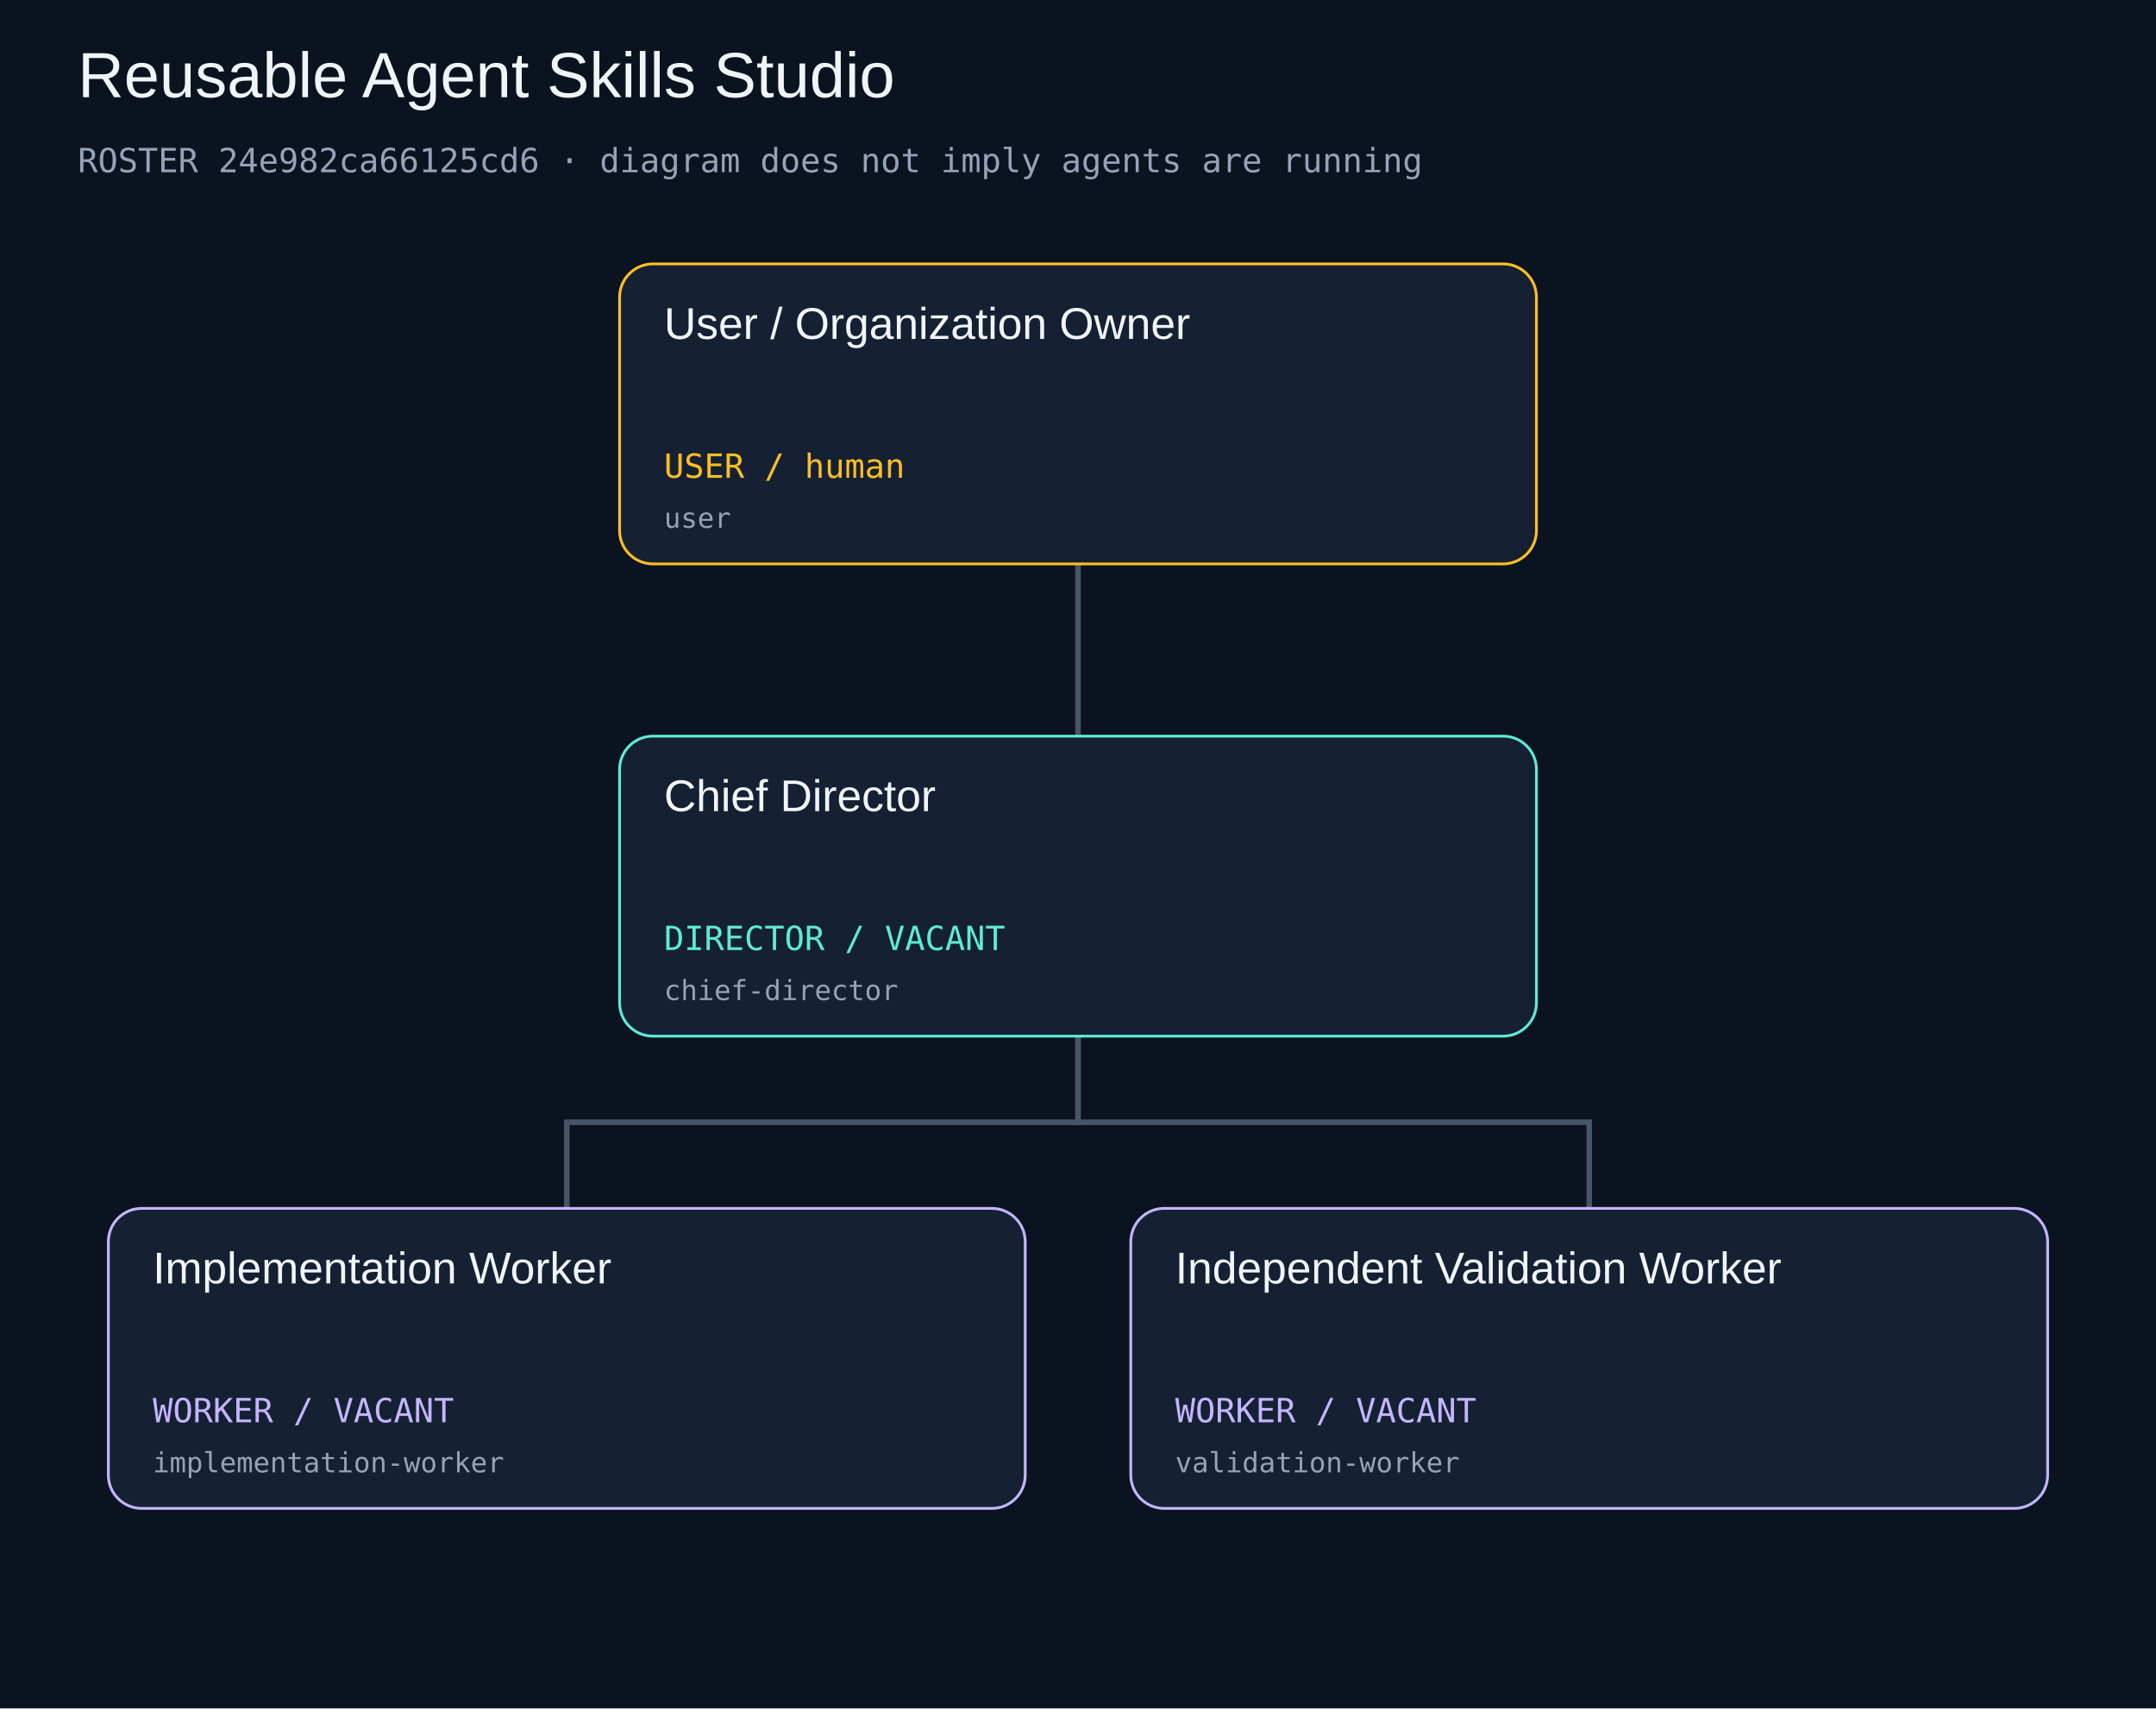
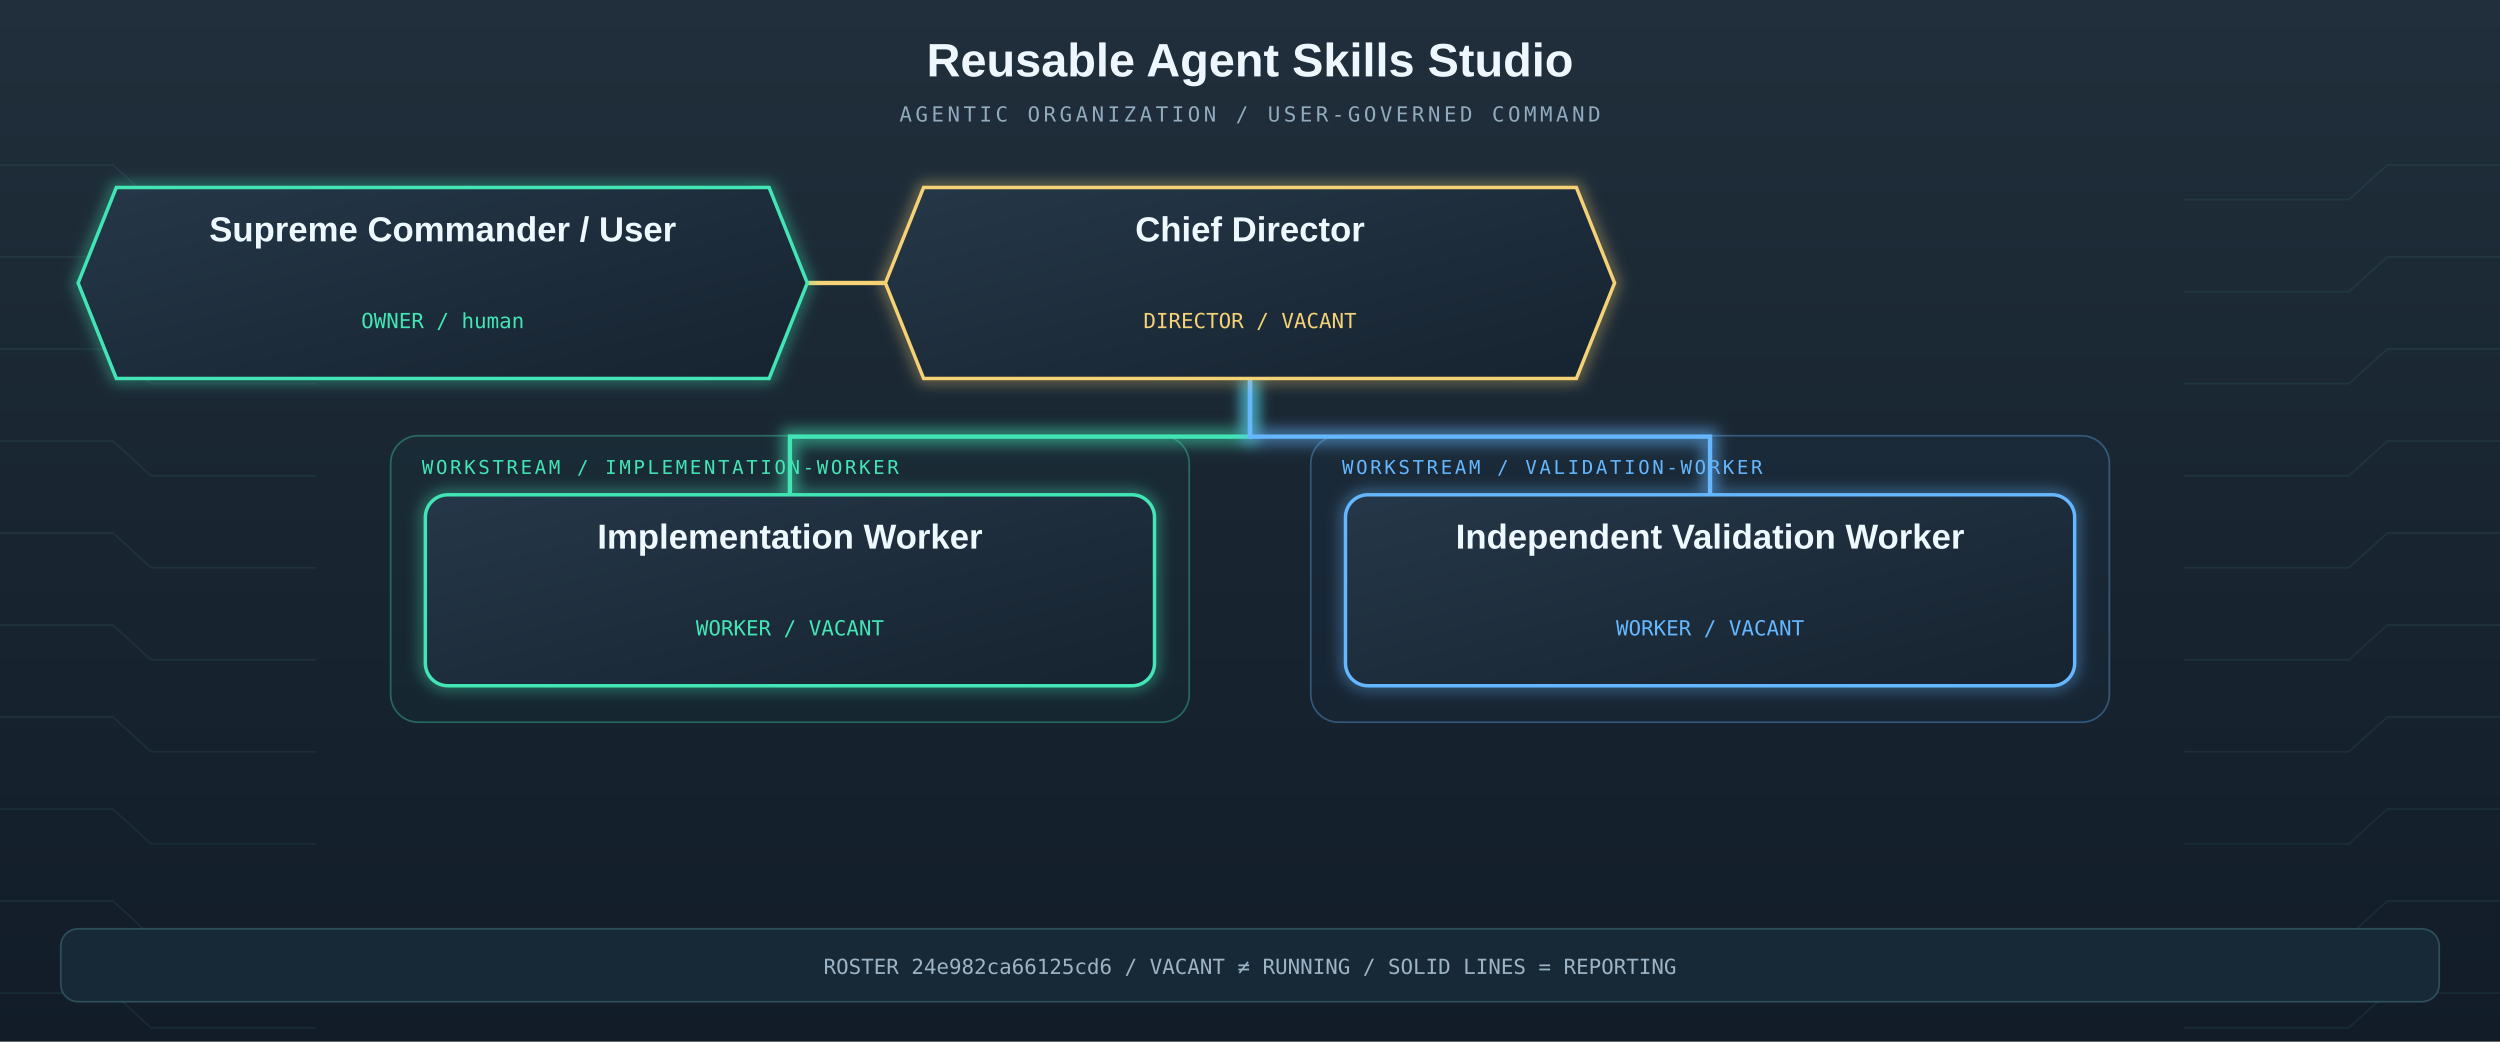
- <svg xmlns="http://www.w3.org/2000/svg" width="776" height="615" viewBox="0 0 776 615" role="img" aria-labelledby="title">
-   <rect width="776" height="615" fill="#0b1220" />
-   <text x="28" y="35" fill="#f1f5f9" font-family="Arial,sans-serif" font-size="23">Reusable Agent Skills Studio</text>
-   <text x="28" y="62" fill="#94a3b8" font-family="monospace" font-size="12">ROSTER 24e982ca66125cd6 · diagram does not imply agents are running</text>
-   <path d="M388.0 203 V234.0 H388.0 V265" fill="none" stroke="#475569" stroke-width="2" />
-   <path d="M388.0 373 V404.0 H204.0 V435" fill="none" stroke="#475569" stroke-width="2" />
-   <path d="M388.0 373 V404.0 H572.0 V435" fill="none" stroke="#475569" stroke-width="2" />
-   <rect x="223.0" y="95" width="330" height="108" rx="12" fill="#152033" stroke="#fbbf24" />
-   <text x="239.0" y="122" fill="#f1f5f9" font-family="Arial,sans-serif" font-size="16">User / Organization Owner</text>
-   <text x="239.0" y="172" fill="#fbbf24" font-family="monospace" font-size="12">USER / human</text>
-   <text x="239.0" y="190" fill="#94a3b8" font-family="monospace" font-size="10">user</text>
-   <rect x="223.0" y="265" width="330" height="108" rx="12" fill="#152033" stroke="#5eead4" />
-   <text x="239.0" y="292" fill="#f1f5f9" font-family="Arial,sans-serif" font-size="16">Chief Director</text>
-   <text x="239.0" y="342" fill="#5eead4" font-family="monospace" font-size="12">DIRECTOR / VACANT</text>
-   <text x="239.0" y="360" fill="#94a3b8" font-family="monospace" font-size="10">chief-director</text>
-   <rect x="39.0" y="435" width="330" height="108" rx="12" fill="#152033" stroke="#c4b5fd" />
-   <text x="55.0" y="462" fill="#f1f5f9" font-family="Arial,sans-serif" font-size="16">Implementation Worker</text>
-   <text x="55.0" y="512" fill="#c4b5fd" font-family="monospace" font-size="12">WORKER / VACANT</text>
-   <text x="55.0" y="530" fill="#94a3b8" font-family="monospace" font-size="10">implementation-worker</text>
-   <rect x="407.0" y="435" width="330" height="108" rx="12" fill="#152033" stroke="#c4b5fd" />
-   <text x="423.0" y="462" fill="#f1f5f9" font-family="Arial,sans-serif" font-size="16">Independent Validation Worker</text>
-   <text x="423.0" y="512" fill="#c4b5fd" font-family="monospace" font-size="12">WORKER / VACANT</text>
-   <text x="423.0" y="530" fill="#94a3b8" font-family="monospace" font-size="10">validation-worker</text>
+ <svg xmlns="http://www.w3.org/2000/svg" width="1440" height="600" viewBox="0 0 1440 600" role="img" aria-labelledby="title">
+   <defs>
+     <linearGradient id="bg" x2="0" y2="1">
+       <stop stop-color="#202f3b" />
+       <stop offset="1" stop-color="#111c28" />
+     </linearGradient>
+     <linearGradient id="panel" x2="1" y2="1">
+       <stop stop-color="#253748" />
+       <stop offset="1" stop-color="#162330" />
+     </linearGradient>
+     <filter id="glow" x="-50%" y="-50%" width="200%" height="200%">
+       <feGaussianBlur stdDeviation="4" />
+     </filter>
+   </defs>
+   <rect width="1440" height="600" fill="url(#bg)" />
+   <text x="720.0" y="44" text-anchor="middle" fill="#eef7ff" font-family="Arial,sans-serif" font-size="27" font-weight="700">Reusable Agent Skills Studio</text>
+   <text x="720.0" y="70" text-anchor="middle" fill="#91aabd" font-family="monospace" font-size="12" letter-spacing="2">AGENTIC ORGANIZATION / USER-GOVERNED COMMAND</text>
+   <path d="M0 95 h65 l22 20 h95" fill="none" stroke="#58a2a6" stroke-opacity=".11" />
+   <path d="M1440 95 h-65 l-22 20 h-95" fill="none" stroke="#58a2a6" stroke-opacity=".11" />
+   <path d="M0 148 h65 l22 20 h95" fill="none" stroke="#58a2a6" stroke-opacity=".11" />
+   <path d="M1440 148 h-65 l-22 20 h-95" fill="none" stroke="#58a2a6" stroke-opacity=".11" />
+   <path d="M0 201 h65 l22 20 h95" fill="none" stroke="#58a2a6" stroke-opacity=".11" />
+   <path d="M1440 201 h-65 l-22 20 h-95" fill="none" stroke="#58a2a6" stroke-opacity=".11" />
+   <path d="M0 254 h65 l22 20 h95" fill="none" stroke="#58a2a6" stroke-opacity=".11" />
+   <path d="M1440 254 h-65 l-22 20 h-95" fill="none" stroke="#58a2a6" stroke-opacity=".11" />
+   <path d="M0 307 h65 l22 20 h95" fill="none" stroke="#58a2a6" stroke-opacity=".11" />
+   <path d="M1440 307 h-65 l-22 20 h-95" fill="none" stroke="#58a2a6" stroke-opacity=".11" />
+   <path d="M0 360 h65 l22 20 h95" fill="none" stroke="#58a2a6" stroke-opacity=".11" />
+   <path d="M1440 360 h-65 l-22 20 h-95" fill="none" stroke="#58a2a6" stroke-opacity=".11" />
+   <path d="M0 413 h65 l22 20 h95" fill="none" stroke="#58a2a6" stroke-opacity=".11" />
+   <path d="M1440 413 h-65 l-22 20 h-95" fill="none" stroke="#58a2a6" stroke-opacity=".11" />
+   <path d="M0 466 h65 l22 20 h95" fill="none" stroke="#58a2a6" stroke-opacity=".11" />
+   <path d="M1440 466 h-65 l-22 20 h-95" fill="none" stroke="#58a2a6" stroke-opacity=".11" />
+   <path d="M0 519 h65 l22 20 h95" fill="none" stroke="#58a2a6" stroke-opacity=".11" />
+   <path d="M1440 519 h-65 l-22 20 h-95" fill="none" stroke="#58a2a6" stroke-opacity=".11" />
+   <path d="M0 572 h65 l22 20 h95" fill="none" stroke="#58a2a6" stroke-opacity=".11" />
+   <path d="M1440 572 h-65 l-22 20 h-95" fill="none" stroke="#58a2a6" stroke-opacity=".11" />
+   <path d="M0 625 h65 l22 20 h95" fill="none" stroke="#58a2a6" stroke-opacity=".11" />
+   <path d="M1440 625 h-65 l-22 20 h-95" fill="none" stroke="#58a2a6" stroke-opacity=".11" />
+   <path d="M0 678 h65 l22 20 h95" fill="none" stroke="#58a2a6" stroke-opacity=".11" />
+   <path d="M1440 678 h-65 l-22 20 h-95" fill="none" stroke="#58a2a6" stroke-opacity=".11" />
+   <rect x="225.0" y="251" width="460.0" height="165" rx="16" fill="#42e6b5" fill-opacity=".025" stroke="#42e6b5" stroke-opacity=".35" />
+   <text x="243.0" y="273" fill="#42e6b5" font-family="monospace" font-size="11" letter-spacing="1.5">WORKSTREAM / IMPLEMENTATION-WORKER</text>
+   <rect x="755.0" y="251" width="460.0" height="165" rx="16" fill="#65b7ff" fill-opacity=".025" stroke="#65b7ff" stroke-opacity=".35" />
+   <text x="773.0" y="273" fill="#65b7ff" font-family="monospace" font-size="11" letter-spacing="1.5">WORKSTREAM / VALIDATION-WORKER</text>
+   <path data-parent="user" data-child="chief-director" d="M465 163.0 H510.0" fill="none" stroke="#f5d275" stroke-width="9" opacity=".55" filter="url(#glow)" />
+   <path d="M465 163.0 H510.0" fill="none" stroke="#f5d275" stroke-width="2.5" />
+   <path data-parent="chief-director" data-child="implementation-worker" d="M720.0 218 V251.5 H455.0 V285" fill="none" stroke="#42e6b5" stroke-width="9" opacity=".55" filter="url(#glow)" />
+   <path d="M720.0 218 V251.5 H455.0 V285" fill="none" stroke="#42e6b5" stroke-width="2.5" />
+   <path data-parent="chief-director" data-child="validation-worker" d="M720.0 218 V251.5 H985.0 V285" fill="none" stroke="#65b7ff" stroke-width="9" opacity=".55" filter="url(#glow)" />
+   <path d="M720.0 218 V251.5 H985.0 V285" fill="none" stroke="#65b7ff" stroke-width="2.5" />
+   <polygon points="67,108 443,108 465,163.0 443,218 67,218 45,163.0" fill="none" stroke="#42e6b5" stroke-width="5" opacity=".5" filter="url(#glow)" />
+   <g>
+     <polygon points="67,108 443,108 465,163.0 443,218 67,218 45,163.0" fill="url(#panel)" stroke="#42e6b5" stroke-width="2" />
+     <text x="255.0" y="139" text-anchor="middle" fill="#edf8ff" font-family="Arial,sans-serif" font-size="20" font-weight="700">Supreme Commander / User</text>
+     <text x="255.0" y="189" text-anchor="middle" fill="#42e6b5" font-family="monospace" font-size="12">OWNER / human</text>
+   </g>
+   <polygon points="532.0,108 908.0,108 930.0,163.0 908.0,218 532.0,218 510.0,163.0" fill="none" stroke="#f5d275" stroke-width="5" opacity=".5" filter="url(#glow)" />
+   <g>
+     <polygon points="532.0,108 908.0,108 930.0,163.0 908.0,218 532.0,218 510.0,163.0" fill="url(#panel)" stroke="#f5d275" stroke-width="2" />
+     <text x="720.0" y="139" text-anchor="middle" fill="#edf8ff" font-family="Arial,sans-serif" font-size="20" font-weight="700">Chief Director</text>
+     <text x="720.0" y="189" text-anchor="middle" fill="#f5d275" font-family="monospace" font-size="12">DIRECTOR / VACANT</text>
+   </g>
+   <rect x="245.0" y="285" width="420" height="110" rx="13" fill="none" stroke="#42e6b5" stroke-width="5" opacity=".5" filter="url(#glow)" />
+   <g>
+     <rect x="245.0" y="285" width="420" height="110" rx="13" fill="url(#panel)" stroke="#42e6b5" stroke-width="2" />
+     <text x="455.0" y="316" text-anchor="middle" fill="#edf8ff" font-family="Arial,sans-serif" font-size="20" font-weight="700">Implementation Worker</text>
+     <text x="455.0" y="366" text-anchor="middle" fill="#42e6b5" font-family="monospace" font-size="12">WORKER / VACANT</text>
+   </g>
+   <rect x="775.0" y="285" width="420" height="110" rx="13" fill="none" stroke="#65b7ff" stroke-width="5" opacity=".5" filter="url(#glow)" />
+   <g>
+     <rect x="775.0" y="285" width="420" height="110" rx="13" fill="url(#panel)" stroke="#65b7ff" stroke-width="2" />
+     <text x="985.0" y="316" text-anchor="middle" fill="#edf8ff" font-family="Arial,sans-serif" font-size="20" font-weight="700">Independent Validation Worker</text>
+     <text x="985.0" y="366" text-anchor="middle" fill="#65b7ff" font-family="monospace" font-size="12">WORKER / VACANT</text>
+   </g>
+   <rect x="35" y="535" width="1370" height="42" rx="10" fill="#172937" stroke="#58a2a6" stroke-opacity=".35" />
+   <text x="720.0" y="561" text-anchor="middle" fill="#9cb4c6" font-family="monospace" font-size="12">ROSTER 24e982ca66125cd6 / VACANT ≠ RUNNING / SOLID LINES = REPORTING</text>
</svg>
